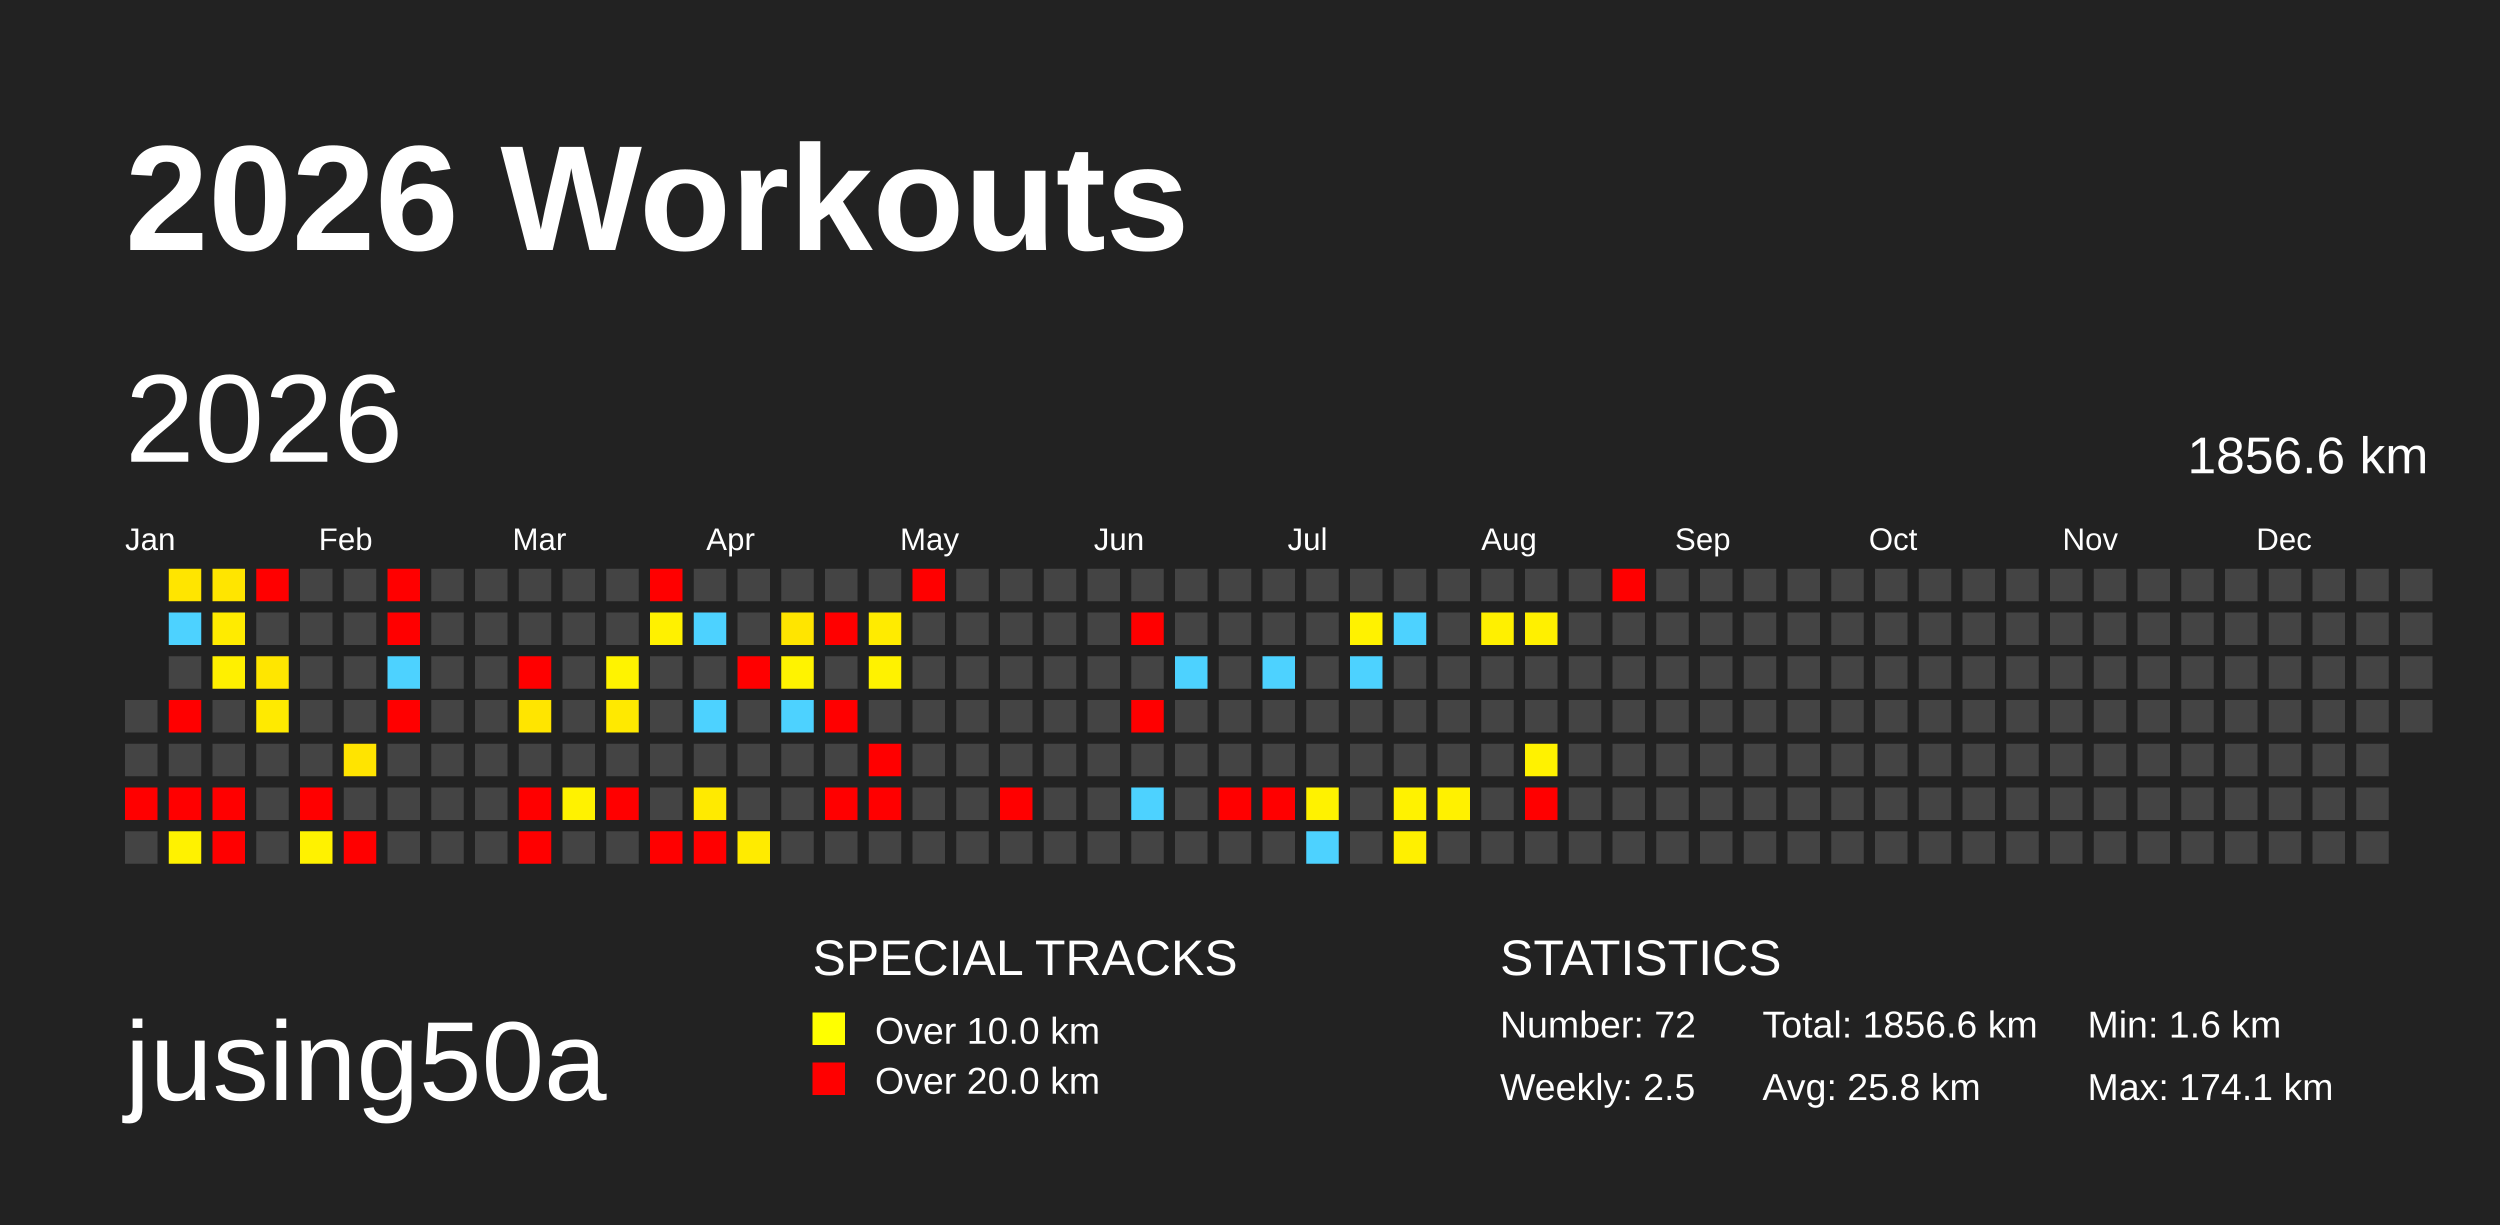
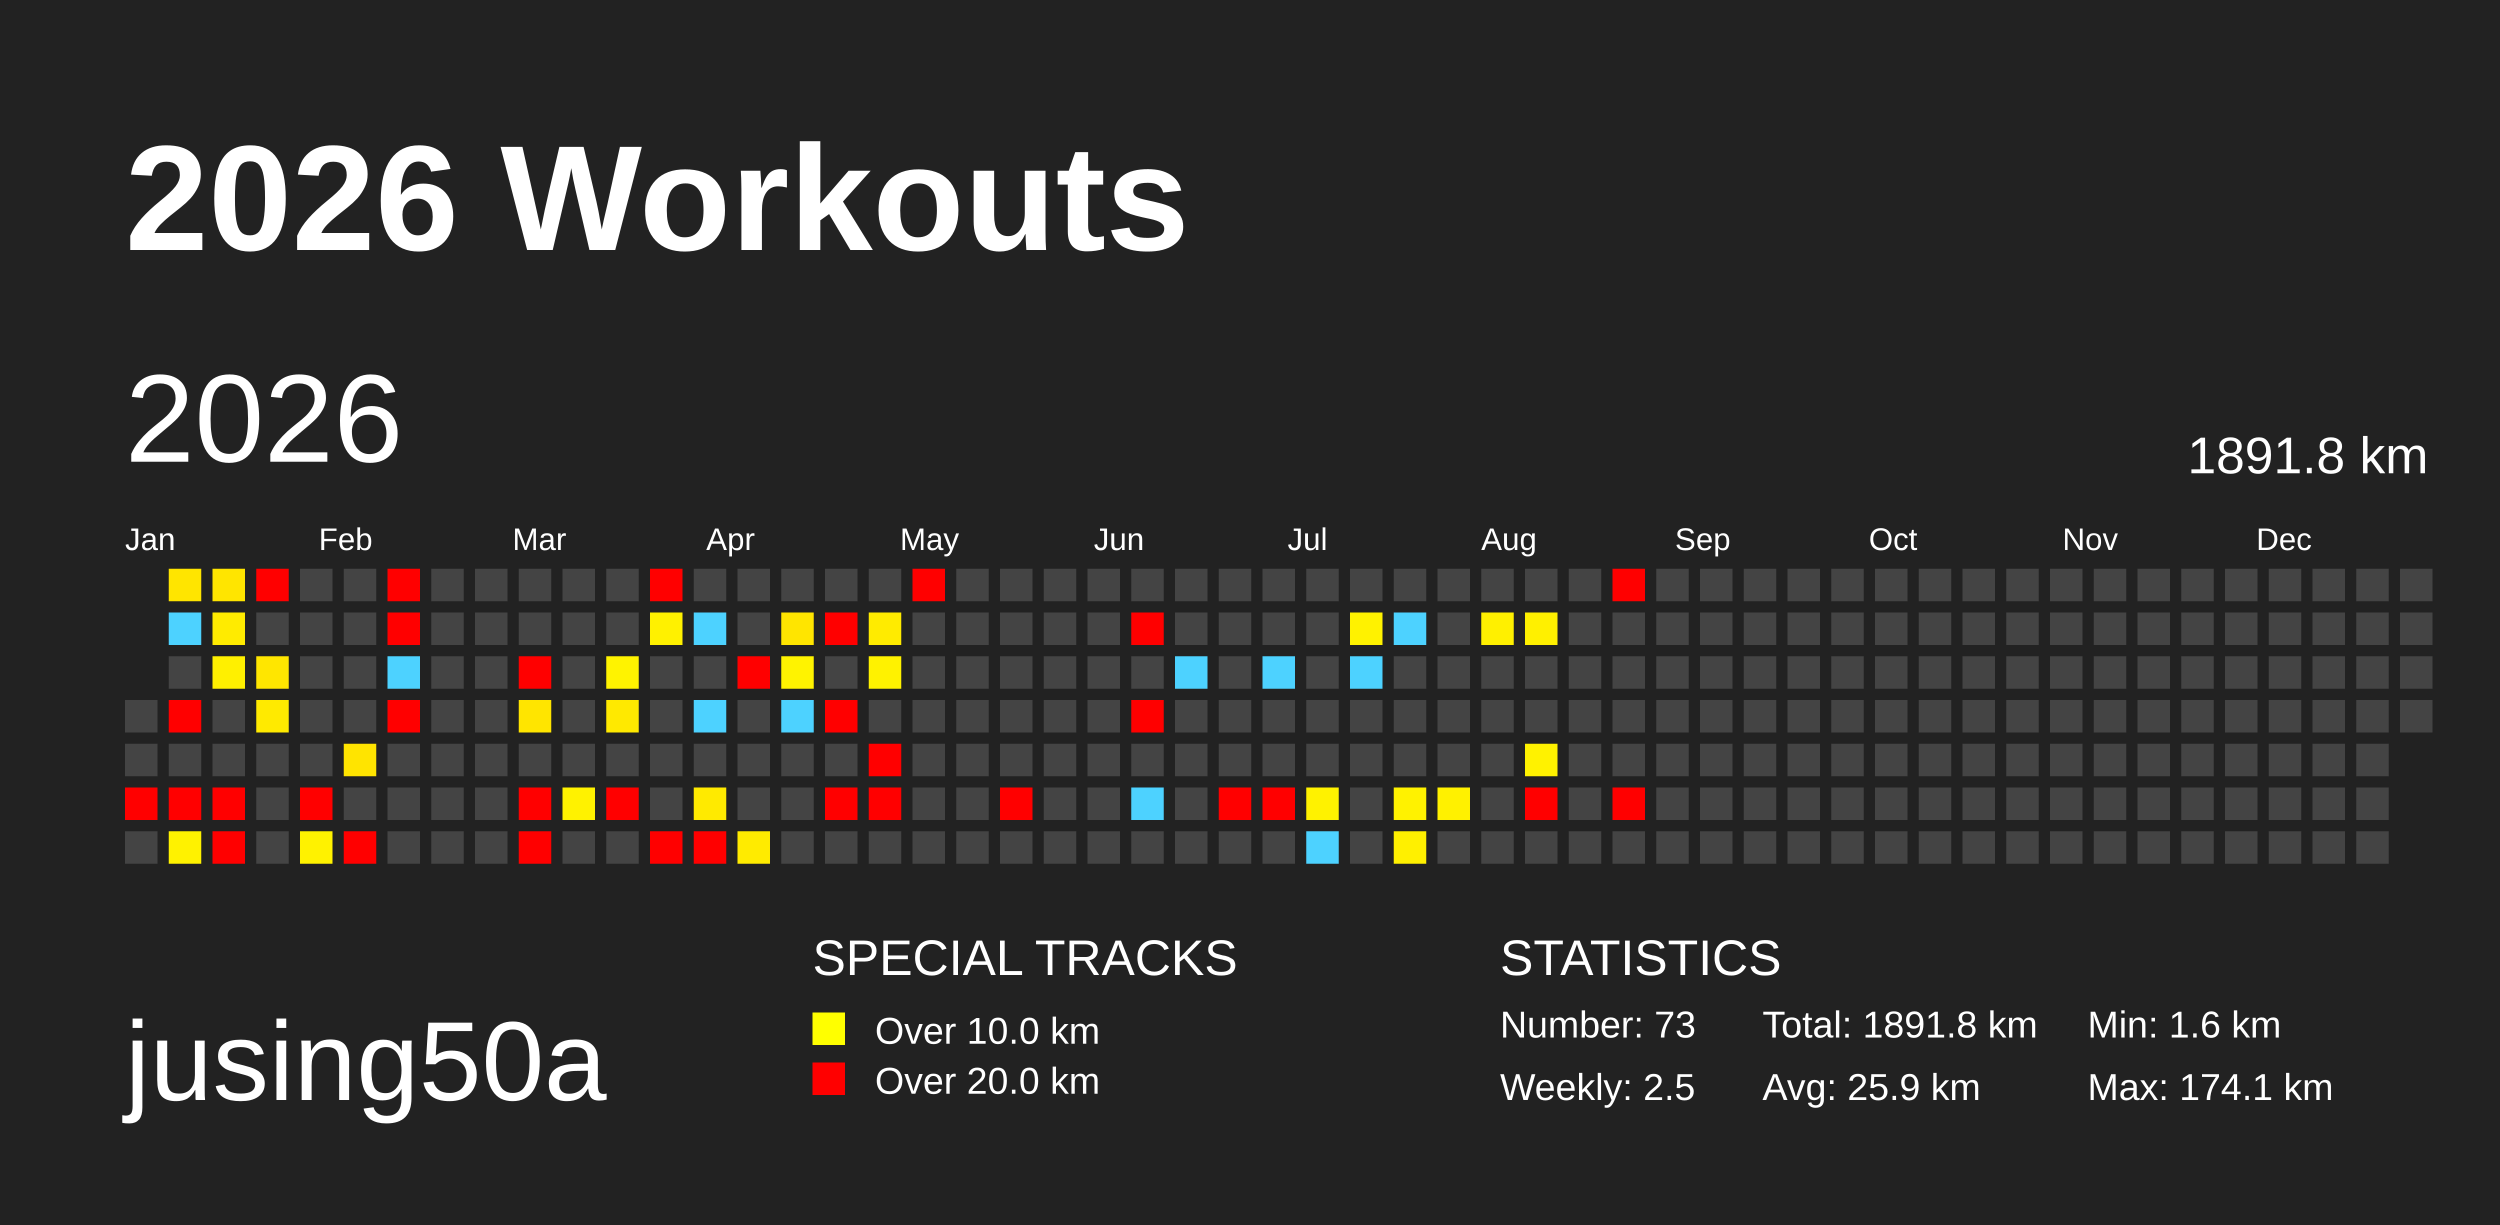
<svg xmlns="http://www.w3.org/2000/svg" baseProfile="full" height="98mm" version="1.1" viewBox="0,0,200,98" width="200mm">
  <defs />
  <rect fill="#222222" height="98" width="200" x="0" y="0" />
  <text fill="#FFFFFF" style="font-size:12px; font-family:Arial; font-weight:bold;" x="10" y="20">2026 Workouts</text>
  <text fill="#FFFFFF" style="font-size:9px; font-family:Arial" x="10" y="88">jusing50a</text>
  <text fill="#FFFFFF" style="font-size:4px; font-family:Arial" x="65" y="78">SPECIAL TRACKS</text>
  <rect fill="yellow" height="2.6" width="2.6" x="65" y="81" />
  <text fill="#FFFFFF" style="font-size:3px; font-family:Arial" x="70" y="83.5">Over 10.0 km</text>
  <rect fill="red" height="2.6" width="2.6" x="65" y="85" />
  <text fill="#FFFFFF" style="font-size:3px; font-family:Arial" x="70" y="87.5">Over 20.0 km</text>
  <text fill="#FFFFFF" style="font-size:4px; font-family:Arial" x="120" y="78">STATISTICS</text>
-   <text fill="#FFFFFF" style="font-size:3px; font-family:Arial" x="120" y="83">Number: 72</text>
+   <text fill="#FFFFFF" style="font-size:3px; font-family:Arial" x="120" y="83">Number: 73</text>
  <text fill="#FFFFFF" style="font-size:3px; font-family:Arial" x="120" y="88">Weekly: 2.5</text>
-   <text fill="#FFFFFF" style="font-size:3px; font-family:Arial" x="141" y="83">Total: 1856.6 km</text>
-   <text fill="#FFFFFF" style="font-size:3px; font-family:Arial" x="141" y="88">Avg: 25.8 km</text>
+   <text fill="#FFFFFF" style="font-size:3px; font-family:Arial" x="141" y="83">Total: 1891.8 km</text>
+   <text fill="#FFFFFF" style="font-size:3px; font-family:Arial" x="141" y="88">Avg: 25.9 km</text>
  <text fill="#FFFFFF" style="font-size:3px; font-family:Arial" x="167" y="83">Min: 1.6 km</text>
  <text fill="#FFFFFF" style="font-size:3px; font-family:Arial" x="167" y="88">Max: 174.1 km</text>
  <text dominant-baseline="hanging" fill="#FFFFFF" style="font-size:10.0px; font-family:Arial;" x="10" y="30">2026</text>
-   <text dominant-baseline="hanging" fill="#FFFFFF" style="font-size:4.125px; font-family:Arial;" x="175" y="35">1856.6 km</text>
+   <text dominant-baseline="hanging" fill="#FFFFFF" style="font-size:4.125px; font-family:Arial;" x="175" y="35">1891.8 km</text>
  <text fill="#FFFFFF" style="font-size:2.5px; font-family:Arial" x="10.0" y="44">Jan</text>
  <text fill="#FFFFFF" style="font-size:2.5px; font-family:Arial" x="25.5" y="44">Feb</text>
  <text fill="#FFFFFF" style="font-size:2.5px; font-family:Arial" x="41.0" y="44">Mar</text>
  <text fill="#FFFFFF" style="font-size:2.5px; font-family:Arial" x="56.5" y="44">Apr</text>
  <text fill="#FFFFFF" style="font-size:2.5px; font-family:Arial" x="72.0" y="44">May</text>
  <text fill="#FFFFFF" style="font-size:2.5px; font-family:Arial" x="87.5" y="44">Jun</text>
  <text fill="#FFFFFF" style="font-size:2.5px; font-family:Arial" x="103.0" y="44">Jul</text>
  <text fill="#FFFFFF" style="font-size:2.5px; font-family:Arial" x="118.5" y="44">Aug</text>
  <text fill="#FFFFFF" style="font-size:2.5px; font-family:Arial" x="134.0" y="44">Sep</text>
  <text fill="#FFFFFF" style="font-size:2.5px; font-family:Arial" x="149.5" y="44">Oct</text>
  <text fill="#FFFFFF" style="font-size:2.5px; font-family:Arial" x="165.0" y="44">Nov</text>
  <text fill="#FFFFFF" style="font-size:2.5px; font-family:Arial" x="180.5" y="44">Dec</text>
  <rect fill="#444444" height="2.6" width="2.6" x="10.0" y="56.0" />
  <rect fill="#444444" height="2.6" width="2.6" x="10.0" y="59.5" />
  <rect fill="red" height="2.6" width="2.6" x="10.0" y="63.0" />
  <rect fill="#444444" height="2.6" width="2.6" x="10.0" y="66.5" />
  <rect fill="#ffe500" height="2.6" width="2.6" x="13.5" y="45.5" />
  <rect fill="#4dd2ff" height="2.6" width="2.6" x="13.5" y="49.0" />
  <rect fill="#444444" height="2.6" width="2.6" x="13.5" y="52.5" />
  <rect fill="red" height="2.6" width="2.6" x="13.5" y="56.0" />
  <rect fill="#444444" height="2.6" width="2.6" x="13.5" y="59.5" />
  <rect fill="red" height="2.6" width="2.6" x="13.5" y="63.0" />
  <rect fill="#fff200" height="2.6" width="2.6" x="13.5" y="66.5" />
  <rect fill="#ffe500" height="2.6" width="2.6" x="17.0" y="45.5" />
  <rect fill="#ffeb00" height="2.6" width="2.6" x="17.0" y="49.0" />
  <rect fill="#fff000" height="2.6" width="2.6" x="17.0" y="52.5" />
  <rect fill="#444444" height="2.6" width="2.6" x="17.0" y="56.0" />
  <rect fill="#444444" height="2.6" width="2.6" x="17.0" y="59.5" />
  <rect fill="red" height="2.6" width="2.6" x="17.0" y="63.0" />
  <rect fill="red" height="2.6" width="2.6" x="17.0" y="66.5" />
  <rect fill="red" height="2.6" width="2.6" x="20.5" y="45.5" />
  <rect fill="#444444" height="2.6" width="2.6" x="20.5" y="49.0" />
  <rect fill="#ffe600" height="2.6" width="2.6" x="20.5" y="52.5" />
  <rect fill="#ffea00" height="2.6" width="2.6" x="20.5" y="56.0" />
  <rect fill="#444444" height="2.6" width="2.6" x="20.5" y="59.5" />
  <rect fill="#444444" height="2.6" width="2.6" x="20.5" y="63.0" />
  <rect fill="#444444" height="2.6" width="2.6" x="20.5" y="66.5" />
  <rect fill="#444444" height="2.6" width="2.6" x="24.0" y="45.5" />
  <rect fill="#444444" height="2.6" width="2.6" x="24.0" y="49.0" />
  <rect fill="#444444" height="2.6" width="2.6" x="24.0" y="52.5" />
  <rect fill="#444444" height="2.6" width="2.6" x="24.0" y="56.0" />
  <rect fill="#444444" height="2.6" width="2.6" x="24.0" y="59.5" />
  <rect fill="red" height="2.6" width="2.6" x="24.0" y="63.0" />
  <rect fill="#fff200" height="2.6" width="2.6" x="24.0" y="66.5" />
  <rect fill="#444444" height="2.6" width="2.6" x="27.5" y="45.5" />
  <rect fill="#444444" height="2.6" width="2.6" x="27.5" y="49.0" />
  <rect fill="#444444" height="2.6" width="2.6" x="27.5" y="52.5" />
  <rect fill="#444444" height="2.6" width="2.6" x="27.5" y="56.0" />
  <rect fill="#ffe400" height="2.6" width="2.6" x="27.5" y="59.5" />
  <rect fill="#444444" height="2.6" width="2.6" x="27.5" y="63.0" />
  <rect fill="red" height="2.6" width="2.6" x="27.5" y="66.5" />
  <rect fill="red" height="2.6" width="2.6" x="31.0" y="45.5" />
  <rect fill="red" height="2.6" width="2.6" x="31.0" y="49.0" />
  <rect fill="#4dd2ff" height="2.6" width="2.6" x="31.0" y="52.5" />
  <rect fill="red" height="2.6" width="2.6" x="31.0" y="56.0" />
  <rect fill="#444444" height="2.6" width="2.6" x="31.0" y="59.5" />
  <rect fill="#444444" height="2.6" width="2.6" x="31.0" y="63.0" />
  <rect fill="#444444" height="2.6" width="2.6" x="31.0" y="66.5" />
  <rect fill="#444444" height="2.6" width="2.6" x="34.5" y="45.5" />
  <rect fill="#444444" height="2.6" width="2.6" x="34.5" y="49.0" />
  <rect fill="#444444" height="2.6" width="2.6" x="34.5" y="52.5" />
  <rect fill="#444444" height="2.6" width="2.6" x="34.5" y="56.0" />
  <rect fill="#444444" height="2.6" width="2.6" x="34.5" y="59.5" />
  <rect fill="#444444" height="2.6" width="2.6" x="34.5" y="63.0" />
  <rect fill="#444444" height="2.6" width="2.6" x="34.5" y="66.5" />
  <rect fill="#444444" height="2.6" width="2.6" x="38.0" y="45.5" />
  <rect fill="#444444" height="2.6" width="2.6" x="38.0" y="49.0" />
  <rect fill="#444444" height="2.6" width="2.6" x="38.0" y="52.5" />
  <rect fill="#444444" height="2.6" width="2.6" x="38.0" y="56.0" />
  <rect fill="#444444" height="2.6" width="2.6" x="38.0" y="59.5" />
  <rect fill="#444444" height="2.6" width="2.6" x="38.0" y="63.0" />
  <rect fill="#444444" height="2.6" width="2.6" x="38.0" y="66.5" />
  <rect fill="#444444" height="2.6" width="2.6" x="41.5" y="45.5" />
  <rect fill="#444444" height="2.6" width="2.6" x="41.5" y="49.0" />
  <rect fill="red" height="2.6" width="2.6" x="41.5" y="52.5" />
  <rect fill="#ffe500" height="2.6" width="2.6" x="41.5" y="56.0" />
  <rect fill="#444444" height="2.6" width="2.6" x="41.5" y="59.5" />
  <rect fill="red" height="2.6" width="2.6" x="41.5" y="63.0" />
  <rect fill="red" height="2.6" width="2.6" x="41.5" y="66.5" />
  <rect fill="#444444" height="2.6" width="2.6" x="45.0" y="45.5" />
  <rect fill="#444444" height="2.6" width="2.6" x="45.0" y="49.0" />
  <rect fill="#444444" height="2.6" width="2.6" x="45.0" y="52.5" />
  <rect fill="#444444" height="2.6" width="2.6" x="45.0" y="56.0" />
  <rect fill="#444444" height="2.6" width="2.6" x="45.0" y="59.5" />
  <rect fill="#fff200" height="2.6" width="2.6" x="45.0" y="63.0" />
  <rect fill="#444444" height="2.6" width="2.6" x="45.0" y="66.5" />
  <rect fill="#444444" height="2.6" width="2.6" x="48.5" y="45.5" />
  <rect fill="#444444" height="2.6" width="2.6" x="48.5" y="49.0" />
  <rect fill="#fff300" height="2.6" width="2.6" x="48.5" y="52.5" />
  <rect fill="#ffe900" height="2.6" width="2.6" x="48.5" y="56.0" />
  <rect fill="#444444" height="2.6" width="2.6" x="48.5" y="59.5" />
  <rect fill="red" height="2.6" width="2.6" x="48.5" y="63.0" />
  <rect fill="#444444" height="2.6" width="2.6" x="48.5" y="66.5" />
  <rect fill="red" height="2.6" width="2.6" x="52.0" y="45.5" />
  <rect fill="#fff100" height="2.6" width="2.6" x="52.0" y="49.0" />
  <rect fill="#444444" height="2.6" width="2.6" x="52.0" y="52.5" />
  <rect fill="#444444" height="2.6" width="2.6" x="52.0" y="56.0" />
  <rect fill="#444444" height="2.6" width="2.6" x="52.0" y="59.5" />
  <rect fill="#444444" height="2.6" width="2.6" x="52.0" y="63.0" />
  <rect fill="red" height="2.6" width="2.6" x="52.0" y="66.5" />
  <rect fill="#444444" height="2.6" width="2.6" x="55.5" y="45.5" />
  <rect fill="#4dd2ff" height="2.6" width="2.6" x="55.5" y="49.0" />
  <rect fill="#444444" height="2.6" width="2.6" x="55.5" y="52.5" />
  <rect fill="#4dd2ff" height="2.6" width="2.6" x="55.5" y="56.0" />
  <rect fill="#444444" height="2.6" width="2.6" x="55.5" y="59.5" />
  <rect fill="#ffea00" height="2.6" width="2.6" x="55.5" y="63.0" />
  <rect fill="red" height="2.6" width="2.6" x="55.5" y="66.5" />
  <rect fill="#444444" height="2.6" width="2.6" x="59.0" y="45.5" />
  <rect fill="#444444" height="2.6" width="2.6" x="59.0" y="49.0" />
  <rect fill="red" height="2.6" width="2.6" x="59.0" y="52.5" />
  <rect fill="#444444" height="2.6" width="2.6" x="59.0" y="56.0" />
  <rect fill="#444444" height="2.6" width="2.6" x="59.0" y="59.5" />
  <rect fill="#444444" height="2.6" width="2.6" x="59.0" y="63.0" />
  <rect fill="#ffeb00" height="2.6" width="2.6" x="59.0" y="66.5" />
  <rect fill="#444444" height="2.6" width="2.6" x="62.5" y="45.5" />
  <rect fill="#ffe500" height="2.6" width="2.6" x="62.5" y="49.0" />
  <rect fill="#fff300" height="2.6" width="2.6" x="62.5" y="52.5" />
  <rect fill="#4dd2ff" height="2.6" width="2.6" x="62.5" y="56.0" />
  <rect fill="#444444" height="2.6" width="2.6" x="62.5" y="59.5" />
  <rect fill="#444444" height="2.6" width="2.6" x="62.5" y="63.0" />
  <rect fill="#444444" height="2.6" width="2.6" x="62.5" y="66.5" />
  <rect fill="#444444" height="2.6" width="2.6" x="66.0" y="45.5" />
  <rect fill="red" height="2.6" width="2.6" x="66.0" y="49.0" />
  <rect fill="#444444" height="2.6" width="2.6" x="66.0" y="52.5" />
  <rect fill="red" height="2.6" width="2.6" x="66.0" y="56.0" />
  <rect fill="#444444" height="2.6" width="2.6" x="66.0" y="59.5" />
  <rect fill="red" height="2.6" width="2.6" x="66.0" y="63.0" />
  <rect fill="#444444" height="2.6" width="2.6" x="66.0" y="66.5" />
  <rect fill="#444444" height="2.6" width="2.6" x="69.5" y="45.5" />
  <rect fill="#ffeb00" height="2.6" width="2.6" x="69.5" y="49.0" />
  <rect fill="#fff200" height="2.6" width="2.6" x="69.5" y="52.5" />
  <rect fill="#444444" height="2.6" width="2.6" x="69.5" y="56.0" />
  <rect fill="red" height="2.6" width="2.6" x="69.5" y="59.5" />
  <rect fill="red" height="2.6" width="2.6" x="69.5" y="63.0" />
  <rect fill="#444444" height="2.6" width="2.6" x="69.5" y="66.5" />
  <rect fill="red" height="2.6" width="2.6" x="73.0" y="45.5" />
  <rect fill="#444444" height="2.6" width="2.6" x="73.0" y="49.0" />
  <rect fill="#444444" height="2.6" width="2.6" x="73.0" y="52.5" />
  <rect fill="#444444" height="2.6" width="2.6" x="73.0" y="56.0" />
  <rect fill="#444444" height="2.6" width="2.6" x="73.0" y="59.5" />
  <rect fill="#444444" height="2.6" width="2.6" x="73.0" y="63.0" />
  <rect fill="#444444" height="2.6" width="2.6" x="73.0" y="66.5" />
  <rect fill="#444444" height="2.6" width="2.6" x="76.5" y="45.5" />
  <rect fill="#444444" height="2.6" width="2.6" x="76.5" y="49.0" />
  <rect fill="#444444" height="2.6" width="2.6" x="76.5" y="52.5" />
  <rect fill="#444444" height="2.6" width="2.6" x="76.5" y="56.0" />
  <rect fill="#444444" height="2.6" width="2.6" x="76.5" y="59.5" />
  <rect fill="#444444" height="2.6" width="2.6" x="76.5" y="63.0" />
  <rect fill="#444444" height="2.6" width="2.6" x="76.5" y="66.5" />
  <rect fill="#444444" height="2.6" width="2.6" x="80.0" y="45.5" />
  <rect fill="#444444" height="2.6" width="2.6" x="80.0" y="49.0" />
  <rect fill="#444444" height="2.6" width="2.6" x="80.0" y="52.5" />
  <rect fill="#444444" height="2.6" width="2.6" x="80.0" y="56.0" />
  <rect fill="#444444" height="2.6" width="2.6" x="80.0" y="59.5" />
  <rect fill="red" height="2.6" width="2.6" x="80.0" y="63.0" />
  <rect fill="#444444" height="2.6" width="2.6" x="80.0" y="66.5" />
  <rect fill="#444444" height="2.6" width="2.6" x="83.5" y="45.5" />
  <rect fill="#444444" height="2.6" width="2.6" x="83.5" y="49.0" />
  <rect fill="#444444" height="2.6" width="2.6" x="83.5" y="52.5" />
  <rect fill="#444444" height="2.6" width="2.6" x="83.5" y="56.0" />
  <rect fill="#444444" height="2.6" width="2.6" x="83.5" y="59.5" />
  <rect fill="#444444" height="2.6" width="2.6" x="83.5" y="63.0" />
  <rect fill="#444444" height="2.6" width="2.6" x="83.5" y="66.5" />
  <rect fill="#444444" height="2.6" width="2.6" x="87.0" y="45.5" />
  <rect fill="#444444" height="2.6" width="2.6" x="87.0" y="49.0" />
  <rect fill="#444444" height="2.6" width="2.6" x="87.0" y="52.5" />
  <rect fill="#444444" height="2.6" width="2.6" x="87.0" y="56.0" />
  <rect fill="#444444" height="2.6" width="2.6" x="87.0" y="59.5" />
  <rect fill="#444444" height="2.6" width="2.6" x="87.0" y="63.0" />
  <rect fill="#444444" height="2.6" width="2.6" x="87.0" y="66.5" />
  <rect fill="#444444" height="2.6" width="2.6" x="90.5" y="45.5" />
  <rect fill="red" height="2.6" width="2.6" x="90.5" y="49.0" />
  <rect fill="#444444" height="2.6" width="2.6" x="90.5" y="52.5" />
  <rect fill="red" height="2.6" width="2.6" x="90.5" y="56.0" />
  <rect fill="#444444" height="2.6" width="2.6" x="90.5" y="59.5" />
  <rect fill="#4dd2ff" height="2.6" width="2.6" x="90.5" y="63.0" />
  <rect fill="#444444" height="2.6" width="2.6" x="90.5" y="66.5" />
  <rect fill="#444444" height="2.6" width="2.6" x="94.0" y="45.5" />
  <rect fill="#444444" height="2.6" width="2.6" x="94.0" y="49.0" />
  <rect fill="#4dd2ff" height="2.6" width="2.6" x="94.0" y="52.5" />
  <rect fill="#444444" height="2.6" width="2.6" x="94.0" y="56.0" />
  <rect fill="#444444" height="2.6" width="2.6" x="94.0" y="59.5" />
  <rect fill="#444444" height="2.6" width="2.6" x="94.0" y="63.0" />
  <rect fill="#444444" height="2.6" width="2.6" x="94.0" y="66.5" />
  <rect fill="#444444" height="2.6" width="2.6" x="97.5" y="45.5" />
  <rect fill="#444444" height="2.6" width="2.6" x="97.5" y="49.0" />
  <rect fill="#444444" height="2.6" width="2.6" x="97.5" y="52.5" />
  <rect fill="#444444" height="2.6" width="2.6" x="97.5" y="56.0" />
  <rect fill="#444444" height="2.6" width="2.6" x="97.5" y="59.5" />
  <rect fill="red" height="2.6" width="2.6" x="97.5" y="63.0" />
  <rect fill="#444444" height="2.6" width="2.6" x="97.5" y="66.5" />
  <rect fill="#444444" height="2.6" width="2.6" x="101.0" y="45.5" />
  <rect fill="#444444" height="2.6" width="2.6" x="101.0" y="49.0" />
  <rect fill="#4dd2ff" height="2.6" width="2.6" x="101.0" y="52.5" />
  <rect fill="#444444" height="2.6" width="2.6" x="101.0" y="56.0" />
  <rect fill="#444444" height="2.6" width="2.6" x="101.0" y="59.5" />
  <rect fill="red" height="2.6" width="2.6" x="101.0" y="63.0" />
  <rect fill="#444444" height="2.6" width="2.6" x="101.0" y="66.5" />
  <rect fill="#444444" height="2.6" width="2.6" x="104.5" y="45.5" />
  <rect fill="#444444" height="2.6" width="2.6" x="104.5" y="49.0" />
  <rect fill="#444444" height="2.6" width="2.6" x="104.5" y="52.5" />
  <rect fill="#444444" height="2.6" width="2.6" x="104.5" y="56.0" />
  <rect fill="#444444" height="2.6" width="2.6" x="104.5" y="59.5" />
  <rect fill="#fff200" height="2.6" width="2.6" x="104.5" y="63.0" />
  <rect fill="#4dd2ff" height="2.6" width="2.6" x="104.5" y="66.5" />
  <rect fill="#444444" height="2.6" width="2.6" x="108.0" y="45.5" />
  <rect fill="#fff200" height="2.6" width="2.6" x="108.0" y="49.0" />
  <rect fill="#4dd2ff" height="2.6" width="2.6" x="108.0" y="52.5" />
  <rect fill="#444444" height="2.6" width="2.6" x="108.0" y="56.0" />
  <rect fill="#444444" height="2.6" width="2.6" x="108.0" y="59.5" />
  <rect fill="#444444" height="2.6" width="2.6" x="108.0" y="63.0" />
  <rect fill="#444444" height="2.6" width="2.6" x="108.0" y="66.5" />
  <rect fill="#444444" height="2.6" width="2.6" x="111.5" y="45.5" />
  <rect fill="#4dd2ff" height="2.6" width="2.6" x="111.5" y="49.0" />
  <rect fill="#444444" height="2.6" width="2.6" x="111.5" y="52.5" />
  <rect fill="#444444" height="2.6" width="2.6" x="111.5" y="56.0" />
  <rect fill="#444444" height="2.6" width="2.6" x="111.5" y="59.5" />
  <rect fill="#fff200" height="2.6" width="2.6" x="111.5" y="63.0" />
  <rect fill="#fff000" height="2.6" width="2.6" x="111.5" y="66.5" />
  <rect fill="#444444" height="2.6" width="2.6" x="115.0" y="45.5" />
  <rect fill="#444444" height="2.6" width="2.6" x="115.0" y="49.0" />
  <rect fill="#444444" height="2.6" width="2.6" x="115.0" y="52.5" />
  <rect fill="#444444" height="2.6" width="2.6" x="115.0" y="56.0" />
  <rect fill="#444444" height="2.6" width="2.6" x="115.0" y="59.5" />
  <rect fill="#fff100" height="2.6" width="2.6" x="115.0" y="63.0" />
  <rect fill="#444444" height="2.6" width="2.6" x="115.0" y="66.5" />
  <rect fill="#444444" height="2.6" width="2.6" x="118.5" y="45.5" />
  <rect fill="#fff000" height="2.6" width="2.6" x="118.5" y="49.0" />
  <rect fill="#444444" height="2.6" width="2.6" x="118.5" y="52.5" />
  <rect fill="#444444" height="2.6" width="2.6" x="118.5" y="56.0" />
  <rect fill="#444444" height="2.6" width="2.6" x="118.5" y="59.5" />
  <rect fill="#444444" height="2.6" width="2.6" x="118.5" y="63.0" />
  <rect fill="#444444" height="2.6" width="2.6" x="118.5" y="66.5" />
  <rect fill="#444444" height="2.6" width="2.6" x="122.0" y="45.5" />
  <rect fill="#fff000" height="2.6" width="2.6" x="122.0" y="49.0" />
  <rect fill="#444444" height="2.6" width="2.6" x="122.0" y="52.5" />
  <rect fill="#444444" height="2.6" width="2.6" x="122.0" y="56.0" />
  <rect fill="#fff200" height="2.6" width="2.6" x="122.0" y="59.5" />
  <rect fill="red" height="2.6" width="2.6" x="122.0" y="63.0" />
  <rect fill="#444444" height="2.6" width="2.6" x="122.0" y="66.5" />
  <rect fill="#444444" height="2.6" width="2.6" x="125.5" y="45.5" />
  <rect fill="#444444" height="2.6" width="2.6" x="125.5" y="49.0" />
  <rect fill="#444444" height="2.6" width="2.6" x="125.5" y="52.5" />
  <rect fill="#444444" height="2.6" width="2.6" x="125.5" y="56.0" />
  <rect fill="#444444" height="2.6" width="2.6" x="125.5" y="59.5" />
  <rect fill="#444444" height="2.6" width="2.6" x="125.5" y="63.0" />
  <rect fill="#444444" height="2.6" width="2.6" x="125.5" y="66.5" />
  <rect fill="red" height="2.6" width="2.6" x="129.0" y="45.5" />
  <rect fill="#444444" height="2.6" width="2.6" x="129.0" y="49.0" />
  <rect fill="#444444" height="2.6" width="2.6" x="129.0" y="52.5" />
  <rect fill="#444444" height="2.6" width="2.6" x="129.0" y="56.0" />
  <rect fill="#444444" height="2.6" width="2.6" x="129.0" y="59.5" />
-   <rect fill="#444444" height="2.6" width="2.6" x="129.0" y="63.0" />
+   <rect fill="red" height="2.6" width="2.6" x="129.0" y="63.0" />
  <rect fill="#444444" height="2.6" width="2.6" x="129.0" y="66.5" />
  <rect fill="#444444" height="2.6" width="2.6" x="132.5" y="45.5" />
  <rect fill="#444444" height="2.6" width="2.6" x="132.5" y="49.0" />
  <rect fill="#444444" height="2.6" width="2.6" x="132.5" y="52.5" />
  <rect fill="#444444" height="2.6" width="2.6" x="132.5" y="56.0" />
  <rect fill="#444444" height="2.6" width="2.6" x="132.5" y="59.5" />
  <rect fill="#444444" height="2.6" width="2.6" x="132.5" y="63.0" />
  <rect fill="#444444" height="2.6" width="2.6" x="132.5" y="66.5" />
  <rect fill="#444444" height="2.6" width="2.6" x="136.0" y="45.5" />
  <rect fill="#444444" height="2.6" width="2.6" x="136.0" y="49.0" />
  <rect fill="#444444" height="2.6" width="2.6" x="136.0" y="52.5" />
  <rect fill="#444444" height="2.6" width="2.6" x="136.0" y="56.0" />
  <rect fill="#444444" height="2.6" width="2.6" x="136.0" y="59.5" />
  <rect fill="#444444" height="2.6" width="2.6" x="136.0" y="63.0" />
  <rect fill="#444444" height="2.6" width="2.6" x="136.0" y="66.5" />
  <rect fill="#444444" height="2.6" width="2.6" x="139.5" y="45.5" />
  <rect fill="#444444" height="2.6" width="2.6" x="139.5" y="49.0" />
  <rect fill="#444444" height="2.6" width="2.6" x="139.5" y="52.5" />
  <rect fill="#444444" height="2.6" width="2.6" x="139.5" y="56.0" />
  <rect fill="#444444" height="2.6" width="2.6" x="139.5" y="59.5" />
  <rect fill="#444444" height="2.6" width="2.6" x="139.5" y="63.0" />
  <rect fill="#444444" height="2.6" width="2.6" x="139.5" y="66.5" />
  <rect fill="#444444" height="2.6" width="2.6" x="143.0" y="45.5" />
  <rect fill="#444444" height="2.6" width="2.6" x="143.0" y="49.0" />
  <rect fill="#444444" height="2.6" width="2.6" x="143.0" y="52.5" />
  <rect fill="#444444" height="2.6" width="2.6" x="143.0" y="56.0" />
  <rect fill="#444444" height="2.6" width="2.6" x="143.0" y="59.5" />
  <rect fill="#444444" height="2.6" width="2.6" x="143.0" y="63.0" />
  <rect fill="#444444" height="2.6" width="2.6" x="143.0" y="66.5" />
  <rect fill="#444444" height="2.6" width="2.6" x="146.5" y="45.5" />
  <rect fill="#444444" height="2.6" width="2.6" x="146.5" y="49.0" />
  <rect fill="#444444" height="2.6" width="2.6" x="146.5" y="52.5" />
  <rect fill="#444444" height="2.6" width="2.6" x="146.5" y="56.0" />
  <rect fill="#444444" height="2.6" width="2.6" x="146.5" y="59.5" />
  <rect fill="#444444" height="2.6" width="2.6" x="146.5" y="63.0" />
  <rect fill="#444444" height="2.6" width="2.6" x="146.5" y="66.5" />
  <rect fill="#444444" height="2.6" width="2.6" x="150.0" y="45.5" />
  <rect fill="#444444" height="2.6" width="2.6" x="150.0" y="49.0" />
  <rect fill="#444444" height="2.6" width="2.6" x="150.0" y="52.5" />
  <rect fill="#444444" height="2.6" width="2.6" x="150.0" y="56.0" />
  <rect fill="#444444" height="2.6" width="2.6" x="150.0" y="59.5" />
  <rect fill="#444444" height="2.6" width="2.6" x="150.0" y="63.0" />
  <rect fill="#444444" height="2.6" width="2.6" x="150.0" y="66.5" />
  <rect fill="#444444" height="2.6" width="2.6" x="153.5" y="45.5" />
  <rect fill="#444444" height="2.6" width="2.6" x="153.5" y="49.0" />
  <rect fill="#444444" height="2.6" width="2.6" x="153.5" y="52.5" />
  <rect fill="#444444" height="2.6" width="2.6" x="153.5" y="56.0" />
  <rect fill="#444444" height="2.6" width="2.6" x="153.5" y="59.5" />
  <rect fill="#444444" height="2.6" width="2.6" x="153.5" y="63.0" />
  <rect fill="#444444" height="2.6" width="2.6" x="153.5" y="66.5" />
  <rect fill="#444444" height="2.6" width="2.6" x="157.0" y="45.5" />
  <rect fill="#444444" height="2.6" width="2.6" x="157.0" y="49.0" />
  <rect fill="#444444" height="2.6" width="2.6" x="157.0" y="52.5" />
  <rect fill="#444444" height="2.6" width="2.6" x="157.0" y="56.0" />
  <rect fill="#444444" height="2.6" width="2.6" x="157.0" y="59.5" />
  <rect fill="#444444" height="2.6" width="2.6" x="157.0" y="63.0" />
  <rect fill="#444444" height="2.6" width="2.6" x="157.0" y="66.5" />
  <rect fill="#444444" height="2.6" width="2.6" x="160.5" y="45.5" />
  <rect fill="#444444" height="2.6" width="2.6" x="160.5" y="49.0" />
  <rect fill="#444444" height="2.6" width="2.6" x="160.5" y="52.5" />
  <rect fill="#444444" height="2.6" width="2.6" x="160.5" y="56.0" />
  <rect fill="#444444" height="2.6" width="2.6" x="160.5" y="59.5" />
  <rect fill="#444444" height="2.6" width="2.6" x="160.5" y="63.0" />
  <rect fill="#444444" height="2.6" width="2.6" x="160.5" y="66.5" />
  <rect fill="#444444" height="2.6" width="2.6" x="164.0" y="45.5" />
  <rect fill="#444444" height="2.6" width="2.6" x="164.0" y="49.0" />
  <rect fill="#444444" height="2.6" width="2.6" x="164.0" y="52.5" />
  <rect fill="#444444" height="2.6" width="2.6" x="164.0" y="56.0" />
  <rect fill="#444444" height="2.6" width="2.6" x="164.0" y="59.5" />
  <rect fill="#444444" height="2.6" width="2.6" x="164.0" y="63.0" />
  <rect fill="#444444" height="2.6" width="2.6" x="164.0" y="66.5" />
  <rect fill="#444444" height="2.6" width="2.6" x="167.5" y="45.5" />
  <rect fill="#444444" height="2.6" width="2.6" x="167.5" y="49.0" />
  <rect fill="#444444" height="2.6" width="2.6" x="167.5" y="52.5" />
  <rect fill="#444444" height="2.6" width="2.6" x="167.5" y="56.0" />
  <rect fill="#444444" height="2.6" width="2.6" x="167.5" y="59.5" />
  <rect fill="#444444" height="2.6" width="2.6" x="167.5" y="63.0" />
  <rect fill="#444444" height="2.6" width="2.6" x="167.5" y="66.5" />
  <rect fill="#444444" height="2.6" width="2.6" x="171.0" y="45.5" />
  <rect fill="#444444" height="2.6" width="2.6" x="171.0" y="49.0" />
  <rect fill="#444444" height="2.6" width="2.6" x="171.0" y="52.5" />
  <rect fill="#444444" height="2.6" width="2.6" x="171.0" y="56.0" />
  <rect fill="#444444" height="2.6" width="2.6" x="171.0" y="59.5" />
  <rect fill="#444444" height="2.6" width="2.6" x="171.0" y="63.0" />
  <rect fill="#444444" height="2.6" width="2.6" x="171.0" y="66.5" />
  <rect fill="#444444" height="2.6" width="2.6" x="174.5" y="45.5" />
  <rect fill="#444444" height="2.6" width="2.6" x="174.5" y="49.0" />
  <rect fill="#444444" height="2.6" width="2.6" x="174.5" y="52.5" />
  <rect fill="#444444" height="2.6" width="2.6" x="174.5" y="56.0" />
  <rect fill="#444444" height="2.6" width="2.6" x="174.5" y="59.5" />
  <rect fill="#444444" height="2.6" width="2.6" x="174.5" y="63.0" />
  <rect fill="#444444" height="2.6" width="2.6" x="174.5" y="66.5" />
  <rect fill="#444444" height="2.6" width="2.6" x="178.0" y="45.5" />
  <rect fill="#444444" height="2.6" width="2.6" x="178.0" y="49.0" />
  <rect fill="#444444" height="2.6" width="2.6" x="178.0" y="52.5" />
  <rect fill="#444444" height="2.6" width="2.6" x="178.0" y="56.0" />
  <rect fill="#444444" height="2.6" width="2.6" x="178.0" y="59.5" />
  <rect fill="#444444" height="2.6" width="2.6" x="178.0" y="63.0" />
  <rect fill="#444444" height="2.6" width="2.6" x="178.0" y="66.5" />
  <rect fill="#444444" height="2.6" width="2.6" x="181.5" y="45.5" />
  <rect fill="#444444" height="2.6" width="2.6" x="181.5" y="49.0" />
  <rect fill="#444444" height="2.6" width="2.6" x="181.5" y="52.5" />
  <rect fill="#444444" height="2.6" width="2.6" x="181.5" y="56.0" />
  <rect fill="#444444" height="2.6" width="2.6" x="181.5" y="59.5" />
  <rect fill="#444444" height="2.6" width="2.6" x="181.5" y="63.0" />
  <rect fill="#444444" height="2.6" width="2.6" x="181.5" y="66.5" />
  <rect fill="#444444" height="2.6" width="2.6" x="185.0" y="45.5" />
  <rect fill="#444444" height="2.6" width="2.6" x="185.0" y="49.0" />
  <rect fill="#444444" height="2.6" width="2.6" x="185.0" y="52.5" />
  <rect fill="#444444" height="2.6" width="2.6" x="185.0" y="56.0" />
  <rect fill="#444444" height="2.6" width="2.6" x="185.0" y="59.5" />
  <rect fill="#444444" height="2.6" width="2.6" x="185.0" y="63.0" />
  <rect fill="#444444" height="2.6" width="2.6" x="185.0" y="66.5" />
  <rect fill="#444444" height="2.6" width="2.6" x="188.5" y="45.5" />
  <rect fill="#444444" height="2.6" width="2.6" x="188.5" y="49.0" />
  <rect fill="#444444" height="2.6" width="2.6" x="188.5" y="52.5" />
  <rect fill="#444444" height="2.6" width="2.6" x="188.5" y="56.0" />
  <rect fill="#444444" height="2.6" width="2.6" x="188.5" y="59.5" />
  <rect fill="#444444" height="2.6" width="2.6" x="188.5" y="63.0" />
  <rect fill="#444444" height="2.6" width="2.6" x="188.5" y="66.5" />
  <rect fill="#444444" height="2.6" width="2.6" x="192.0" y="45.5" />
  <rect fill="#444444" height="2.6" width="2.6" x="192.0" y="49.0" />
  <rect fill="#444444" height="2.6" width="2.6" x="192.0" y="52.5" />
  <rect fill="#444444" height="2.6" width="2.6" x="192.0" y="56.0" />
</svg>
